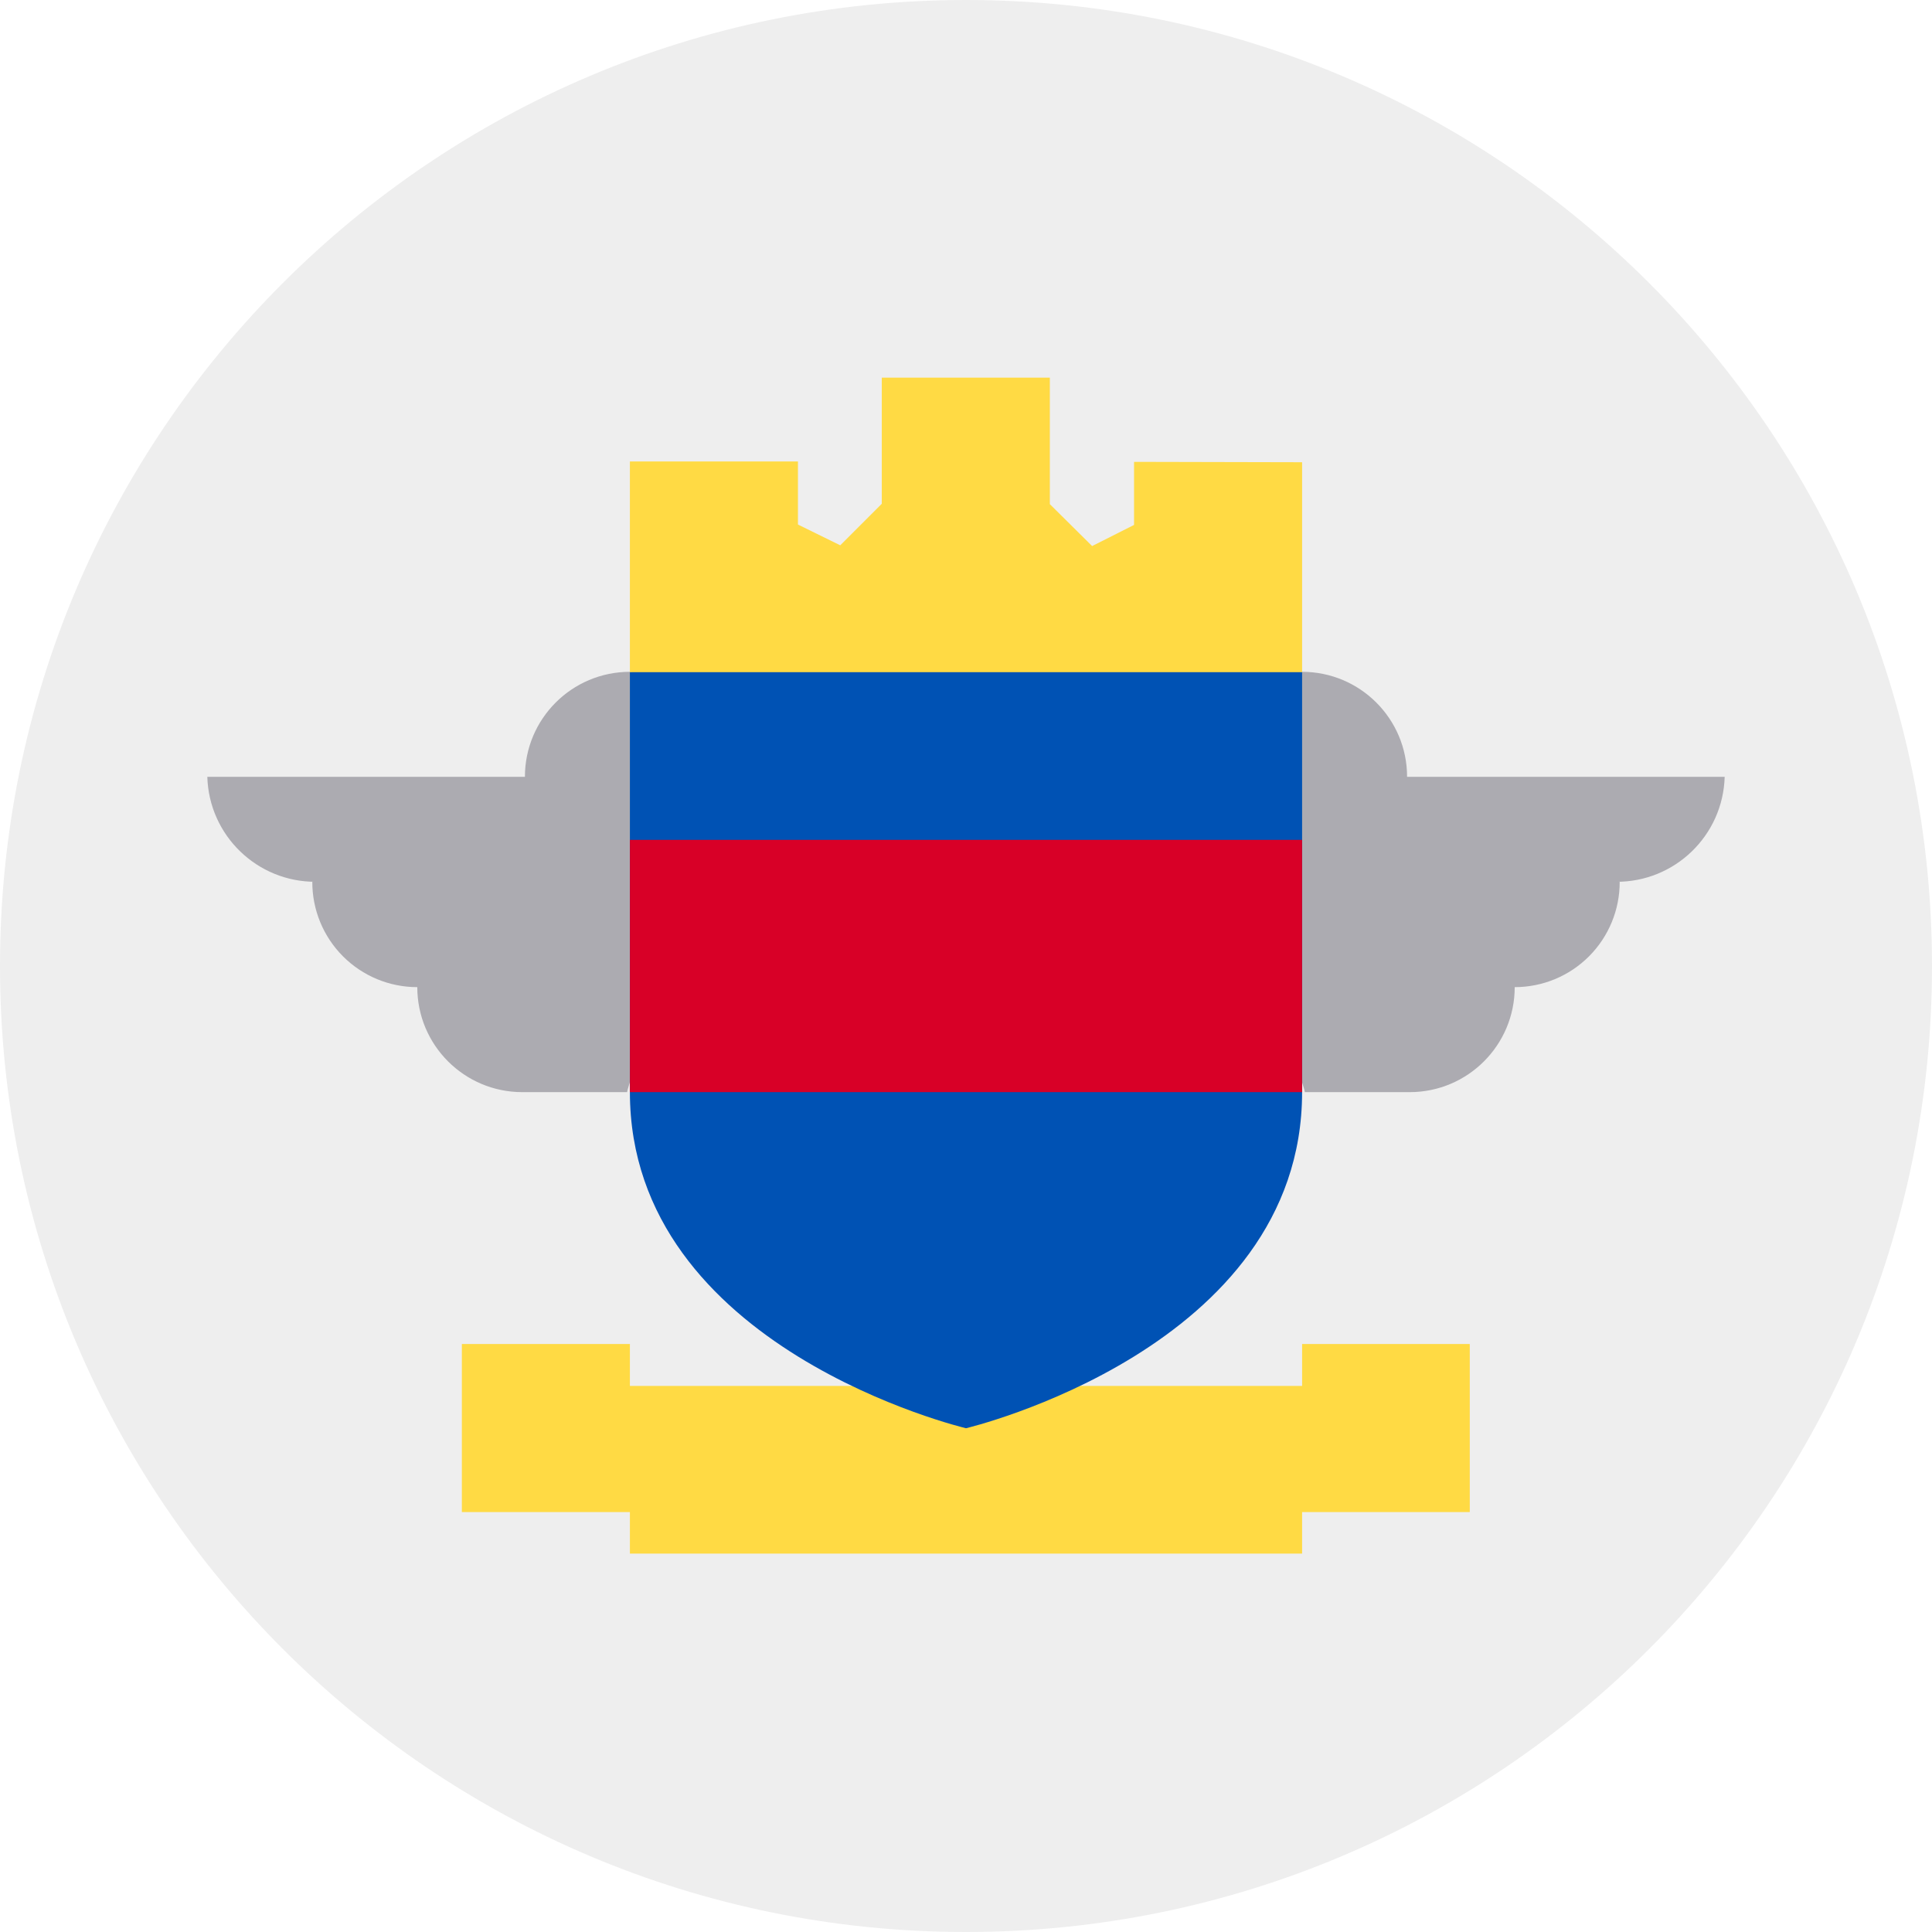
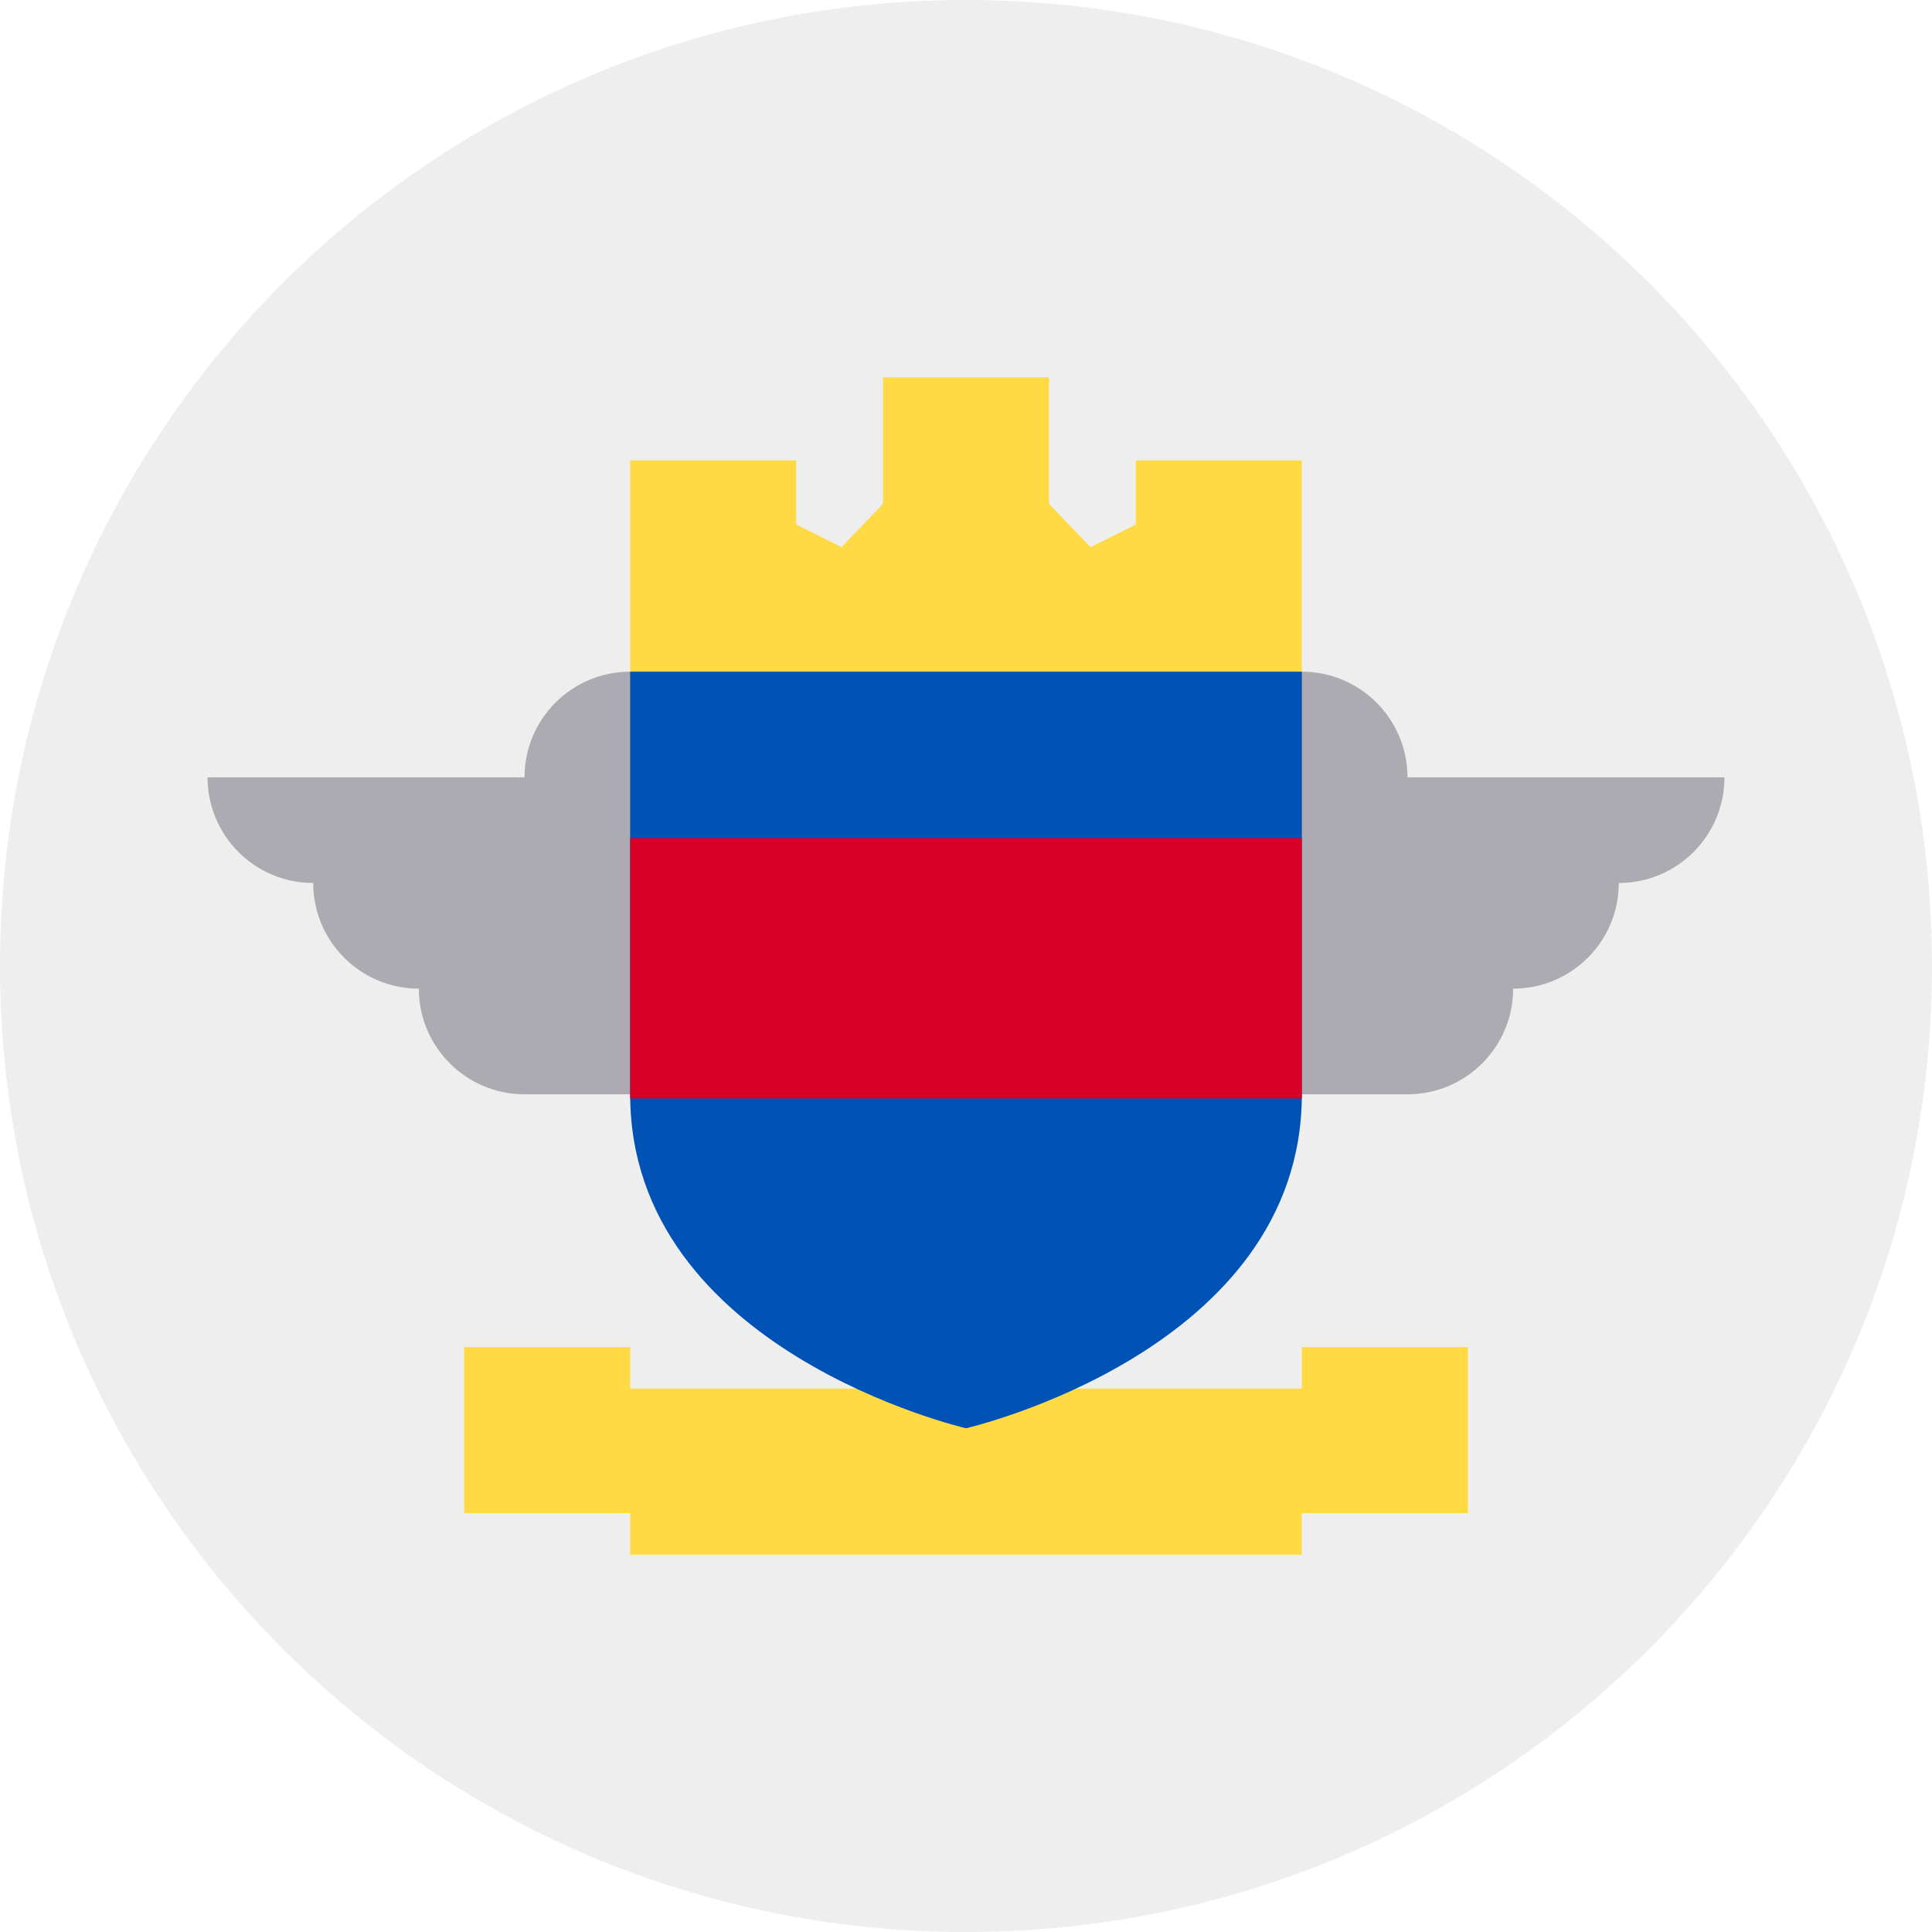
- <svg xmlns="http://www.w3.org/2000/svg" viewBox="0 0 511.6 511.6">
-   <circle cx="255.8" cy="255.8" r="255.8" fill="#eee" />
-   <path fill="#acabb1" d="M456.7 205.7h-84.1a27.8 27.8 0 0 0-27.8-27.8l-22.3 44.5s23.7 66.8 23 66.8h27.8a27.8 27.8 0 0 0 27.8-27.8 27.8 27.8 0 0 0 27.8-27.9h-1a28.6 28.6 0 0 0 28.8-27.8zm-401.8 0H139a27.8 27.8 0 0 1 27.8-27.8l22.3 44.5s-23.8 66.8-23 66.8h-27.8a27.8 27.8 0 0 1-27.8-27.8 27.8 27.8 0 0 1-27.8-27.9h.9a28.6 28.6 0 0 1-28.7-27.8z" />
-   <path fill="#ffda44" d="M344.8 355.9V367h-178v-11.1h-44.5v44.5h44.5v11h178v-11h44.4v-44.5z" />
-   <path fill="#0052b4" d="M166.8 178v111.2c0 68 89 89 89 89s89-21 89-89V177.9l-89-11-89 11z" />
-   <path fill="#d80027" d="M166.8 222.4h178v66.8h-178z" />
-   <path fill="#ffda44" d="M300.3 122.3V139l-11.1 5.6-11.2-11.1V100h-44.5v33.4l-11 11-11.2-5.5v-16.7h-44.5V178h178v-55.6z" />
+ <svg xmlns="http://www.w3.org/2000/svg" viewBox="0 0 512 512">
+   <circle cx="256" cy="256" r="256" fill="#eee" />
+   <path fill="#acabb1" d="M167 178a28 28 0 0 0-28 28H55a28 28 0 0 0 28 28 28 28 0 0 0 28 28 28 28 0 0 0 28 28h234a28 28 0 0 0 28-28 28 28 0 0 0 28-28 28 28 0 0 0 28-28h-84a28 28 0 0 0-28-28z" />
+   <path fill="#ffda44" d="M123 357h44v44h-44zm222 0h44v44h-44zm-178 11h178v44H167zm67-268v33.5L223 145l-12-6v-17h-44v56l89 14 89-14v-56h-44v17l-12 6-11-11.5V100z" />
+   <path fill="#0052b4" d="M167 178v112c0 68 89 88.5 89 88.5s89-20.4 89-88.5V178z" />
+   <path fill="#d80027" d="M167 222.1h178v69H167z" />
</svg>
